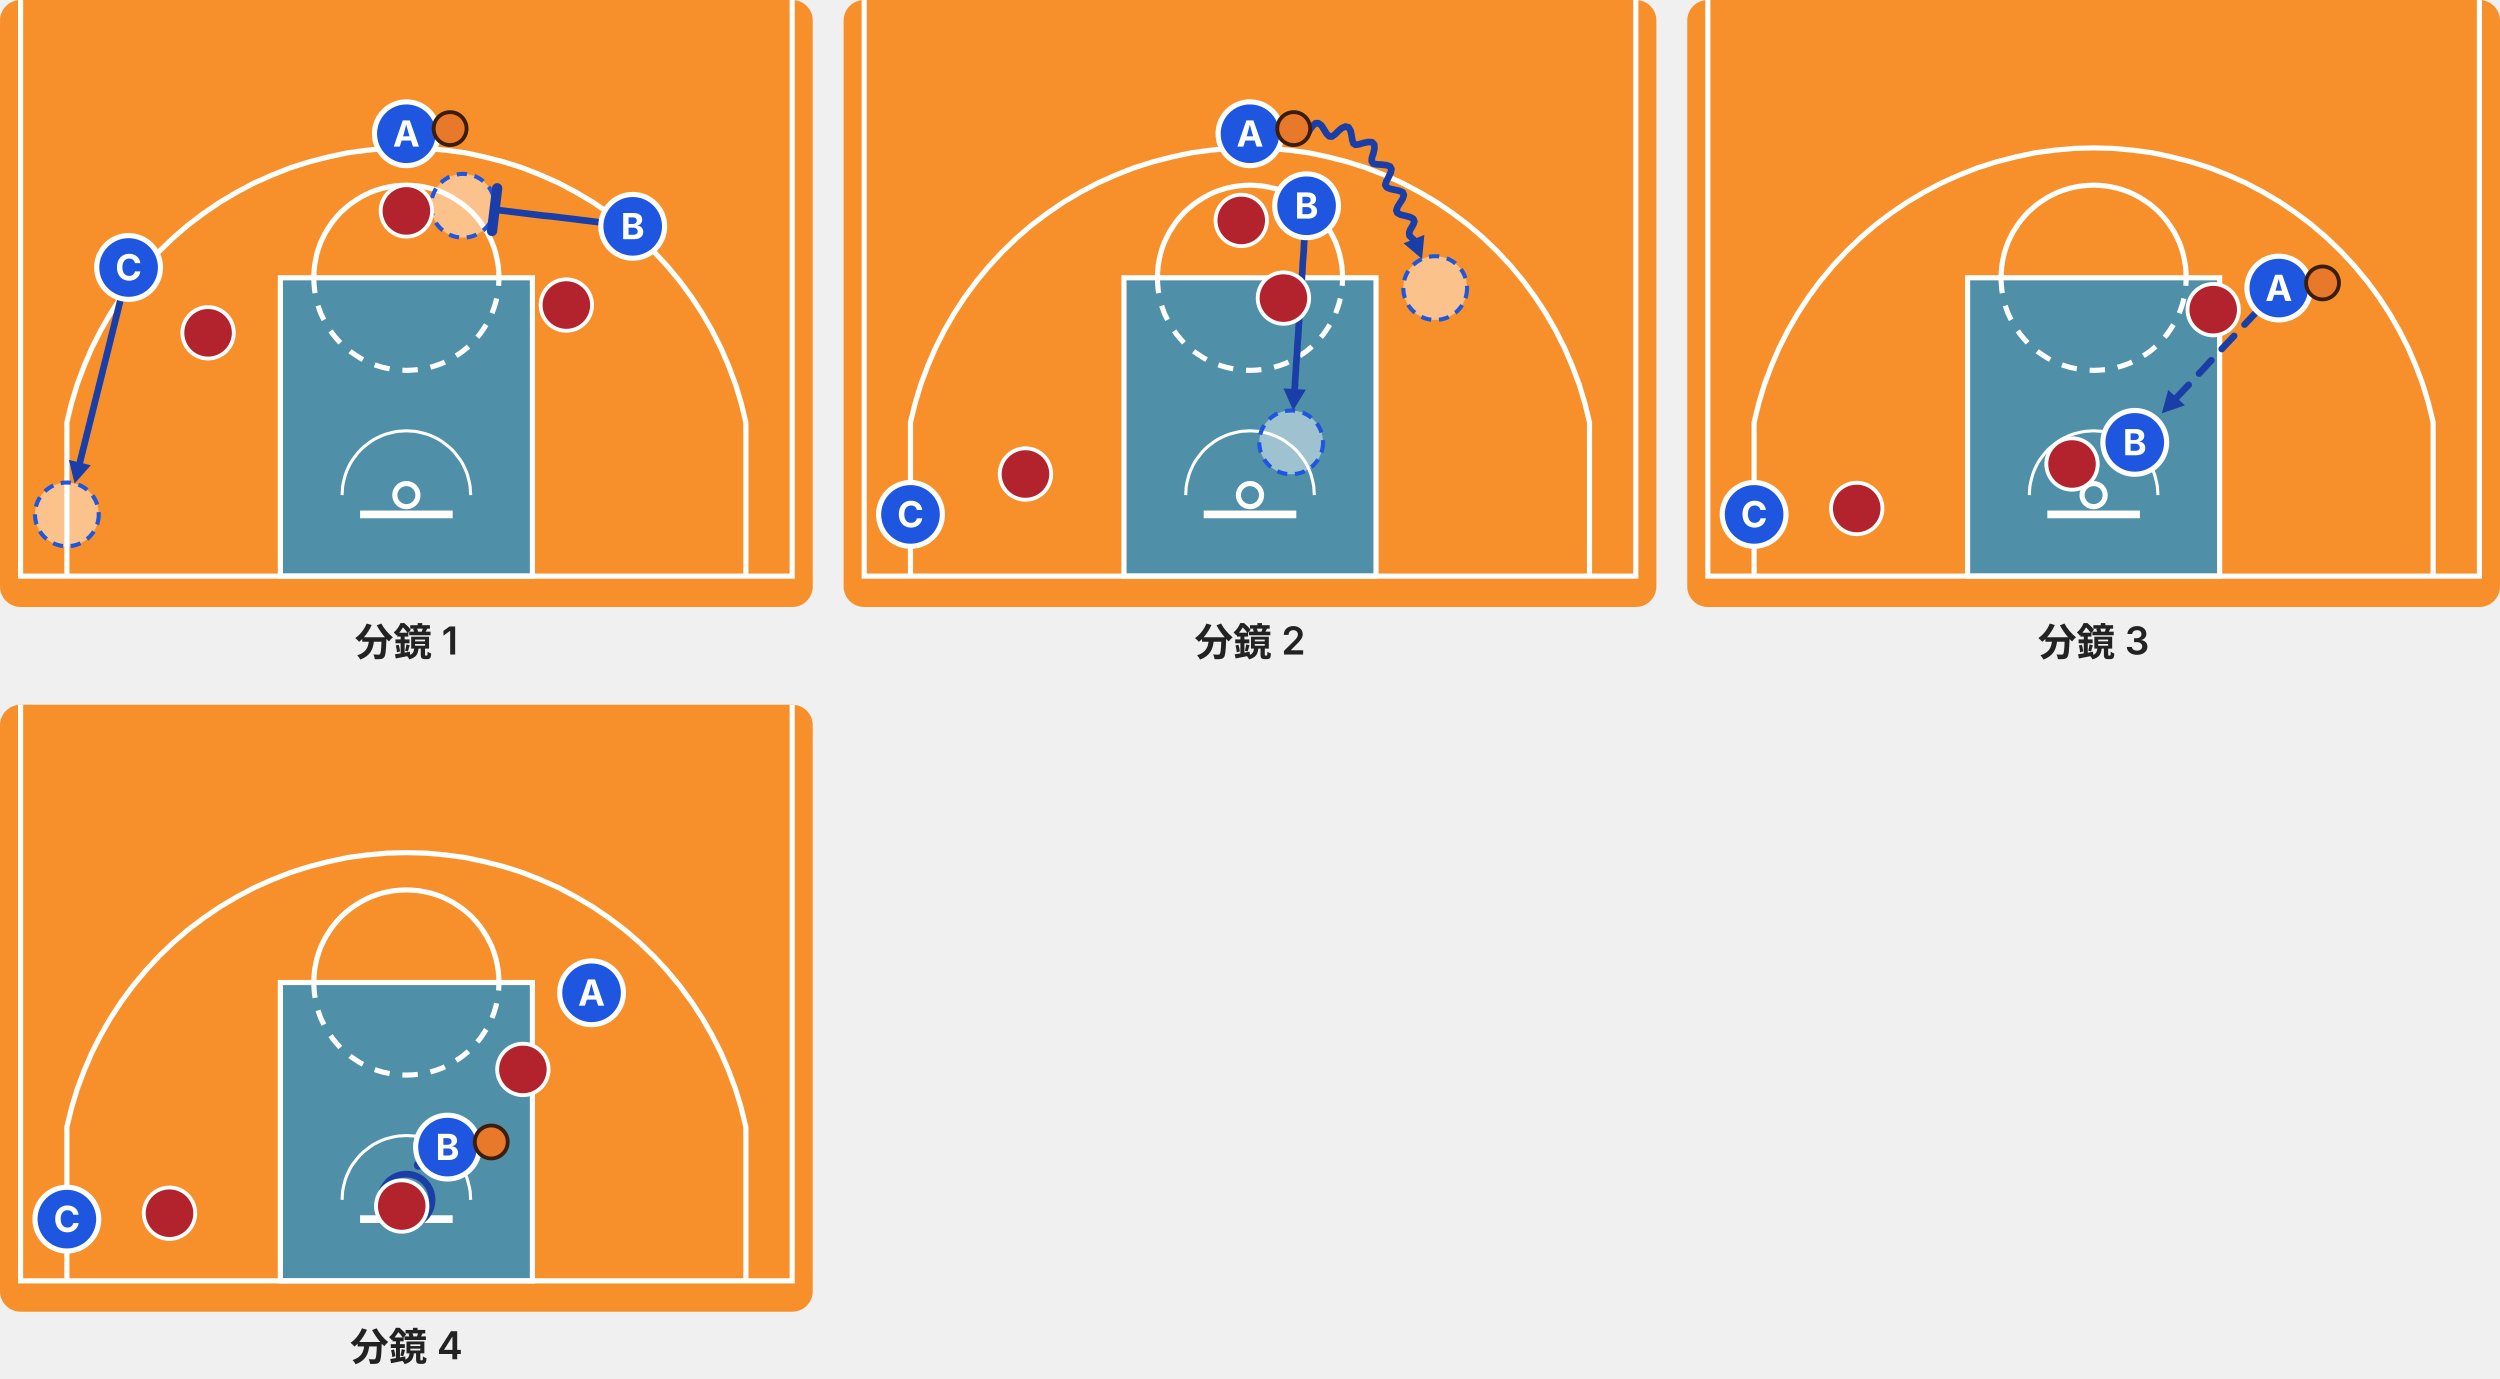
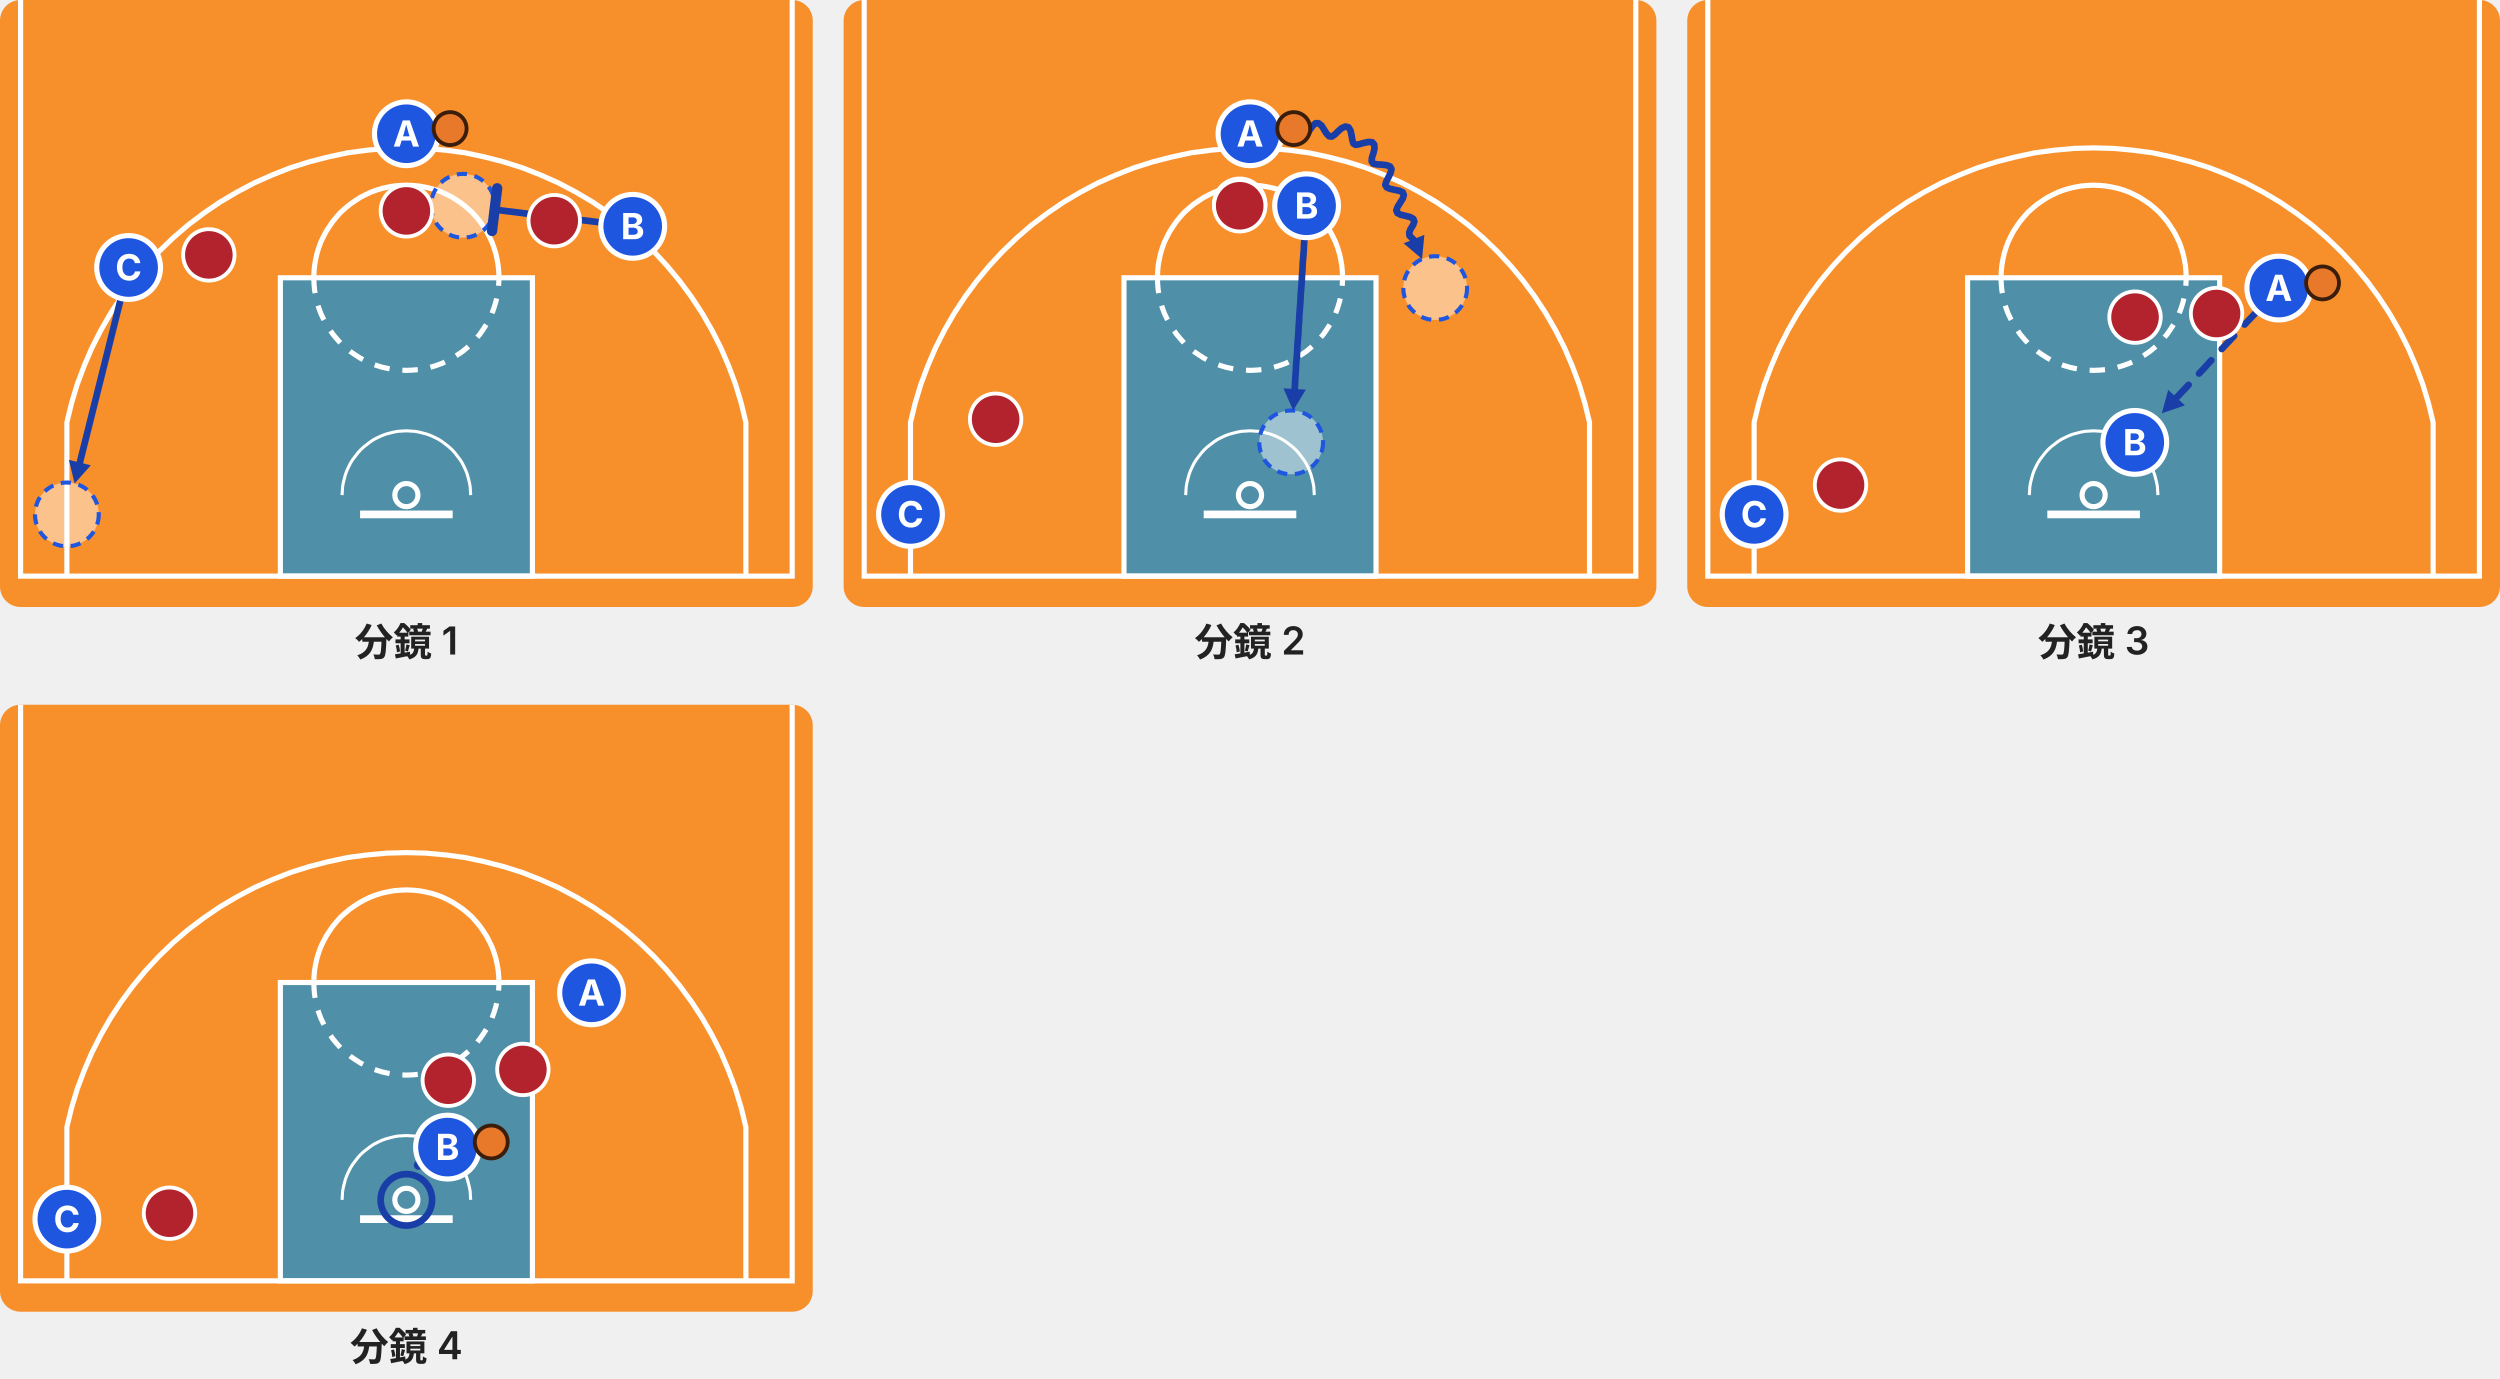
<svg xmlns="http://www.w3.org/2000/svg" viewBox="0 0 972.0 536.0" width="972.0" height="536.0" font-family="-apple-system, 'PingFang TC', 'Noto Sans TC', sans-serif">
  <g transform="translate(0,0)">
    <rect width="316.0" height="236.0" rx="8" fill="#f7902b" />
    <rect x="109.0" y="108.0" width="98.0" height="116.0" fill="#4f8fa8" stroke="#ffffff" stroke-width="2" />
    <polyline points="8.0,0.0 8.0,224.0 308.0,224.0 308.0,0.0" fill="none" stroke="#ffffff" stroke-width="2" />
    <polyline points="194.0,108.0 193.9,105.6 193.7,103.3 193.3,101.0 192.8,98.7 192.1,96.4 191.3,94.2 190.3,92.1 189.2,90.0 187.9,88.0 186.6,86.1 185.1,84.3 183.5,82.5 181.7,80.9 179.9,79.4 178.0,78.1 176.0,76.8 173.9,75.7 171.8,74.7 169.6,73.9 167.3,73.2 165.0,72.7 162.7,72.3 160.4,72.1 158.0,72.0 155.6,72.1 153.3,72.3 151.0,72.7 148.7,73.2 146.4,73.9 144.2,74.7 142.1,75.7 140.0,76.8 138.0,78.1 136.1,79.4 134.3,80.9 132.5,82.5 130.9,84.3 129.4,86.1 128.1,88.0 126.8,90.0 125.7,92.1 124.7,94.2 123.9,96.4 123.2,98.7 122.7,101.0 122.3,103.3 122.1,105.6 122.0,108.0" fill="none" stroke="#ffffff" stroke-width="2" />
    <polyline points="122.0,108.0 122.1,110.4 122.3,112.7 122.7,115.0 123.2,117.3 123.9,119.6 124.7,121.8 125.7,123.9 126.8,126.0 128.1,128.0 129.4,129.9 130.9,131.7 132.5,133.5 134.3,135.1 136.1,136.6 138.0,137.9 140.0,139.2 142.1,140.3 144.2,141.3 146.4,142.1 148.7,142.8 151.0,143.3 153.3,143.7 155.6,143.9 158.0,144.0 160.4,143.9 162.7,143.7 165.0,143.3 167.3,142.8 169.6,142.1 171.8,141.3 173.9,140.3 176.0,139.2 178.0,137.9 179.9,136.6 181.7,135.1 183.5,133.5 185.1,131.7 186.6,129.9 187.9,128.0 189.2,126.0 190.3,123.9 191.3,121.8 192.1,119.6 192.8,117.3 193.3,115.0 193.7,112.7 193.9,110.4 194.0,108.0" fill="none" stroke="#ffffff" stroke-width="2" stroke-dasharray="6 5" />
    <polyline points="290.0,224.0 290.0,164.2 288.2,156.8 286.0,149.5 283.3,142.3 280.3,135.3 276.8,128.4 273.0,121.8 268.8,115.4 264.3,109.3 259.4,103.4 254.2,97.8 248.7,92.5 242.9,87.5 236.8,82.9 230.5,78.6 223.9,74.7 217.1,71.1 210.1,68.0 203.0,65.2 195.7,62.9 188.3,61.0 180.8,59.4 173.3,58.4 165.6,57.7 158.0,57.5 150.4,57.7 142.7,58.4 135.2,59.4 127.7,61.0 120.3,62.9 113.0,65.2 105.9,68.0 98.9,71.1 92.1,74.7 85.5,78.6 79.2,82.9 73.1,87.5 67.3,92.5 61.8,97.8 56.6,103.4 51.7,109.3 47.2,115.4 43.0,121.8 39.2,128.4 35.7,135.3 32.7,142.3 30.0,149.5 27.8,156.8 26.0,164.2 26.0,224.0" fill="none" stroke="#ffffff" stroke-width="2" />
    <polyline points="183.0,192.5 182.9,190.9 182.8,189.2 182.5,187.6 182.1,186.0 181.7,184.5 181.1,182.9 180.4,181.4 179.7,180.0 178.8,178.6 177.8,177.3 176.8,176.0 175.7,174.8 174.5,173.7 173.2,172.7 171.9,171.7 170.5,170.8 169.1,170.1 167.6,169.4 166.0,168.8 164.5,168.4 162.9,168.0 161.3,167.7 159.6,167.6 158.0,167.5 156.4,167.6 154.7,167.7 153.1,168.0 151.5,168.4 150.0,168.8 148.4,169.4 146.9,170.1 145.5,170.8 144.1,171.7 142.8,172.7 141.5,173.7 140.3,174.8 139.2,176.0 138.2,177.3 137.2,178.6 136.3,180.0 135.6,181.4 134.9,182.9 134.3,184.5 133.9,186.0 133.5,187.6 133.2,189.2 133.1,190.9 133.0,192.5" fill="none" stroke="#ffffff" stroke-width="1.2" />
    <line x1="140.0" y1="200.0" x2="176.0" y2="200.0" stroke="#ffffff" stroke-width="3" />
    <circle cx="158.0" cy="192.5" r="4.5" fill="none" stroke="#ffffff" stroke-width="2" />
    <circle cx="180.0" cy="80.0" r="12.4" fill="#ffffff" fill-opacity="0.45" stroke="#1f56e0" stroke-width="1.6" stroke-dasharray="4 3" />
    <circle cx="26.0" cy="200.0" r="12.4" fill="#ffffff" fill-opacity="0.45" stroke="#1f56e0" stroke-width="1.6" stroke-dasharray="4 3" />
    <polyline points="233.7,86.5 231.3,86.2 228.9,85.9 226.4,85.6 224.0,85.3 221.6,85.0 219.1,84.7 216.7,84.4 214.2,84.1 211.8,83.9 209.3,83.6 206.9,83.3 204.4,83.0 202.0,82.7 199.6,82.4 197.1,82.1 194.7,81.8 192.3,81.5" fill="none" stroke="#1a3ea8" stroke-width="2.6" stroke-linecap="round" stroke-linejoin="round" />
    <line x1="191.3" y1="89.8" x2="193.3" y2="73.2" stroke="#1a3ea8" stroke-width="4" stroke-linecap="round" />
    <polyline points="47.0,116.0 46.4,118.4 45.8,120.8 45.2,123.2 44.6,125.6 44.0,128.0 43.4,130.4 42.8,132.8 42.2,135.2 41.6,137.6 41.0,140.0 40.4,142.4 39.8,144.8 39.2,147.2 38.6,149.6 38.0,152.0 37.4,154.4 36.8,156.8 36.2,159.2 35.6,161.6 35.0,164.0 34.4,166.4 33.8,168.8 33.2,171.2 32.6,173.6 32.0,176.0 31.4,178.4 30.8,180.8 30.7,181.4" fill="none" stroke="#1a3ea8" stroke-width="2.6" stroke-linecap="round" stroke-linejoin="round" />
    <polygon points="29.0,188.0 35.3,180.9 26.8,178.8" fill="#1a3ea8" />
    <circle cx="158.0" cy="82.0" r="10.0" fill="#b3232d" stroke="#fff" stroke-width="1.5" />
-     <circle cx="220.2" cy="118.6" r="10.0" fill="#b3232d" stroke="#fff" stroke-width="1.5" />
-     <circle cx="80.9" cy="129.4" r="10.0" fill="#b3232d" stroke="#fff" stroke-width="1.5" />
+     <circle cx="215.5" cy="85.8" r="10.0" fill="#b3232d" stroke="#fff" stroke-width="1.5" />
+     <circle cx="81.2" cy="99.1" r="10.0" fill="#b3232d" stroke="#fff" stroke-width="1.5" />
    <circle cx="158.0" cy="52.0" r="12.4" fill="#1f56e0" stroke="#fff" stroke-width="2" />
    <text x="158.0" y="57.0" font-size="14" font-weight="700" fill="#fff" text-anchor="middle">A</text>
    <circle cx="246.0" cy="88.0" r="12.4" fill="#1f56e0" stroke="#fff" stroke-width="2" />
    <text x="246.0" y="93.0" font-size="14" font-weight="700" fill="#fff" text-anchor="middle">B</text>
    <circle cx="50.0" cy="104.0" r="12.4" fill="#1f56e0" stroke="#fff" stroke-width="2" />
    <text x="50.0" y="109.0" font-size="14" font-weight="700" fill="#fff" text-anchor="middle">C</text>
    <circle cx="175.0" cy="50.0" r="6.4" fill="#e8782a" stroke="#3b1d0b" stroke-width="1.5" />
    <text x="158.0" y="255.0" font-size="15" font-weight="600" fill="#222" text-anchor="middle">分鏡 1</text>
  </g>
  <g transform="translate(328,0)">
    <rect width="316.0" height="236.0" rx="8" fill="#f7902b" />
    <rect x="109.0" y="108.0" width="98.0" height="116.0" fill="#4f8fa8" stroke="#ffffff" stroke-width="2" />
    <polyline points="8.0,0.0 8.0,224.0 308.0,224.0 308.0,0.0" fill="none" stroke="#ffffff" stroke-width="2" />
    <polyline points="194.0,108.0 193.9,105.6 193.7,103.3 193.3,101.0 192.8,98.7 192.1,96.4 191.3,94.2 190.3,92.1 189.2,90.0 187.9,88.0 186.6,86.1 185.1,84.3 183.5,82.5 181.7,80.9 179.9,79.4 178.0,78.1 176.0,76.8 173.9,75.7 171.8,74.7 169.6,73.9 167.3,73.2 165.0,72.7 162.7,72.3 160.4,72.1 158.0,72.0 155.6,72.1 153.3,72.3 151.0,72.7 148.7,73.2 146.4,73.9 144.2,74.7 142.1,75.7 140.0,76.8 138.0,78.1 136.1,79.4 134.3,80.9 132.5,82.5 130.9,84.3 129.4,86.1 128.1,88.0 126.8,90.0 125.7,92.1 124.7,94.2 123.9,96.4 123.2,98.7 122.7,101.0 122.3,103.3 122.1,105.6 122.0,108.0" fill="none" stroke="#ffffff" stroke-width="2" />
    <polyline points="122.0,108.0 122.1,110.4 122.3,112.7 122.7,115.0 123.2,117.3 123.9,119.6 124.7,121.8 125.7,123.9 126.8,126.0 128.1,128.0 129.4,129.9 130.9,131.7 132.5,133.5 134.3,135.1 136.1,136.6 138.0,137.9 140.0,139.2 142.1,140.3 144.2,141.3 146.4,142.1 148.7,142.8 151.0,143.3 153.3,143.7 155.6,143.9 158.0,144.0 160.4,143.9 162.7,143.7 165.0,143.3 167.3,142.8 169.6,142.1 171.8,141.3 173.9,140.3 176.0,139.2 178.0,137.9 179.9,136.6 181.7,135.1 183.5,133.5 185.1,131.7 186.6,129.9 187.9,128.0 189.2,126.0 190.3,123.9 191.3,121.8 192.1,119.6 192.8,117.3 193.3,115.0 193.7,112.7 193.9,110.4 194.0,108.0" fill="none" stroke="#ffffff" stroke-width="2" stroke-dasharray="6 5" />
    <polyline points="290.0,224.0 290.0,164.2 288.2,156.8 286.0,149.5 283.3,142.3 280.3,135.3 276.8,128.4 273.0,121.8 268.8,115.4 264.3,109.3 259.4,103.4 254.2,97.8 248.7,92.5 242.9,87.5 236.8,82.9 230.5,78.6 223.9,74.7 217.1,71.1 210.1,68.0 203.0,65.2 195.7,62.9 188.3,61.0 180.8,59.4 173.3,58.4 165.6,57.7 158.0,57.5 150.4,57.7 142.7,58.4 135.2,59.4 127.7,61.0 120.3,62.9 113.0,65.2 105.9,68.0 98.9,71.1 92.1,74.7 85.5,78.6 79.2,82.9 73.1,87.5 67.3,92.5 61.8,97.8 56.6,103.4 51.7,109.3 47.2,115.4 43.0,121.8 39.2,128.4 35.7,135.3 32.7,142.3 30.0,149.5 27.8,156.8 26.0,164.2 26.0,224.0" fill="none" stroke="#ffffff" stroke-width="2" />
    <polyline points="183.0,192.5 182.9,190.9 182.8,189.2 182.5,187.6 182.1,186.0 181.7,184.5 181.1,182.9 180.4,181.4 179.7,180.0 178.8,178.6 177.8,177.3 176.8,176.0 175.7,174.8 174.5,173.7 173.2,172.7 171.9,171.7 170.5,170.8 169.1,170.1 167.6,169.4 166.0,168.8 164.5,168.4 162.9,168.0 161.3,167.7 159.6,167.6 158.0,167.5 156.4,167.6 154.7,167.7 153.1,168.0 151.5,168.4 150.0,168.8 148.4,169.4 146.9,170.1 145.5,170.8 144.1,171.7 142.8,172.7 141.5,173.7 140.3,174.8 139.2,176.0 138.2,177.3 137.2,178.6 136.3,180.0 135.6,181.4 134.9,182.9 134.3,184.5 133.9,186.0 133.5,187.6 133.2,189.2 133.1,190.9 133.0,192.5" fill="none" stroke="#ffffff" stroke-width="1.2" />
    <line x1="140.0" y1="200.0" x2="176.0" y2="200.0" stroke="#ffffff" stroke-width="3" />
    <circle cx="158.0" cy="192.5" r="4.5" fill="none" stroke="#ffffff" stroke-width="2" />
    <circle cx="230.0" cy="112.0" r="12.4" fill="#ffffff" fill-opacity="0.45" stroke="#1f56e0" stroke-width="1.6" stroke-dasharray="4 3" />
    <circle cx="174.0" cy="172.0" r="12.4" fill="#ffffff" fill-opacity="0.45" stroke="#1f56e0" stroke-width="1.6" stroke-dasharray="4 3" />
    <polyline points="170.4,51.4 171.4,51.1 172.5,50.4 173.5,49.9 174.7,50.0 175.8,50.9 177.1,52.2 178.2,53.1 179.3,53.1 180.3,52.0 181.3,50.4 182.4,48.9 183.5,47.9 184.6,47.9 185.8,48.8 186.8,50.4 187.8,52.0 188.8,53.0 189.8,53.1 191.0,52.3 192.3,51.0 193.7,49.8 195.1,49.2 196.3,49.5 197.1,50.8 197.5,52.7 197.8,54.5 198.2,55.8 199.0,56.3 200.4,56.1 202.1,55.6 204.0,55.2 205.5,55.3 206.3,56.2 206.4,57.7 206.0,59.5 205.4,61.3 205.3,62.7 205.9,63.6 207.3,63.9 209.1,64.0 211.0,64.2 212.4,64.7 213.0,65.7 212.7,67.1 211.9,68.8 211.0,70.5 210.6,71.9 211.1,72.8 212.4,73.4 214.2,73.8 216.1,74.2 217.4,74.8 217.8,75.8 217.4,77.2 216.4,78.8 215.4,80.4 214.9,81.8 215.3,82.8 216.6,83.5 218.4,83.9 220.3,84.4 221.5,85.1 221.9,86.1 221.4,87.5 220.4,89.1 219.9,90.4 220.0,91.6 220.8,92.4 221.7,93.3 222.4,94.2 222.4,94.4" fill="none" stroke="#1a3ea8" stroke-width="2.6" stroke-linecap="round" stroke-linejoin="round" />
    <polygon points="224.9,100.7 225.8,91.3 217.7,94.6" fill="#1a3ea8" />
    <polyline points="179.2,92.4 179.2,92.4 179.0,94.9 178.9,97.4 178.7,99.9 178.5,102.4 178.4,104.9 178.2,107.4 178.1,109.8 177.9,112.3 177.7,114.8 177.6,117.3 177.4,119.8 177.2,122.3 177.1,124.8 176.9,127.2 176.8,129.7 176.6,132.2 176.4,134.7 176.3,137.2 176.1,139.7 175.9,142.2 175.8,144.6 175.6,147.1 175.5,149.6 175.3,152.1 175.2,152.8" fill="none" stroke="#1a3ea8" stroke-width="2.6" stroke-linecap="round" stroke-linejoin="round" />
    <polygon points="174.8,159.6 179.7,151.5 171.0,151.0" fill="#1a3ea8" />
-     <circle cx="154.6" cy="85.7" r="10.0" fill="#b3232d" stroke="#fff" stroke-width="1.5" />
-     <circle cx="171.0" cy="115.9" r="10.0" fill="#b3232d" stroke="#fff" stroke-width="1.5" />
-     <circle cx="70.7" cy="184.3" r="10.0" fill="#b3232d" stroke="#fff" stroke-width="1.5" />
+     <circle cx="154.0" cy="79.4" r="10.0" fill="#b3232d" stroke="#fff" stroke-width="1.5" />
+     <circle cx="154.0" cy="80.0" r="10.0" fill="#b3232d" stroke="#fff" stroke-width="1.5" />
+     <circle cx="59.1" cy="163.0" r="10.0" fill="#b3232d" stroke="#fff" stroke-width="1.5" />
    <circle cx="158.0" cy="52.0" r="12.4" fill="#1f56e0" stroke="#fff" stroke-width="2" />
    <text x="158.0" y="57.0" font-size="14" font-weight="700" fill="#fff" text-anchor="middle">A</text>
    <circle cx="180.0" cy="80.0" r="12.4" fill="#1f56e0" stroke="#fff" stroke-width="2" />
    <text x="180.0" y="85.0" font-size="14" font-weight="700" fill="#fff" text-anchor="middle">B</text>
    <circle cx="26.0" cy="200.0" r="12.4" fill="#1f56e0" stroke="#fff" stroke-width="2" />
    <text x="26.0" y="205.0" font-size="14" font-weight="700" fill="#fff" text-anchor="middle">C</text>
    <circle cx="175.0" cy="50.0" r="6.4" fill="#e8782a" stroke="#3b1d0b" stroke-width="1.5" />
    <text x="158.0" y="255.0" font-size="15" font-weight="600" fill="#222" text-anchor="middle">分鏡 2</text>
  </g>
  <g transform="translate(656,0)">
    <rect width="316.0" height="236.0" rx="8" fill="#f7902b" />
    <rect x="109.0" y="108.0" width="98.0" height="116.0" fill="#4f8fa8" stroke="#ffffff" stroke-width="2" />
    <polyline points="8.0,0.0 8.0,224.0 308.0,224.0 308.0,0.0" fill="none" stroke="#ffffff" stroke-width="2" />
    <polyline points="194.0,108.0 193.9,105.6 193.7,103.3 193.3,101.0 192.8,98.7 192.1,96.4 191.3,94.2 190.3,92.1 189.2,90.0 187.9,88.0 186.6,86.1 185.1,84.3 183.5,82.5 181.7,80.9 179.9,79.4 178.0,78.1 176.0,76.8 173.9,75.7 171.8,74.7 169.6,73.9 167.3,73.2 165.0,72.7 162.7,72.3 160.4,72.1 158.0,72.0 155.6,72.1 153.3,72.3 151.0,72.7 148.7,73.2 146.4,73.9 144.2,74.7 142.1,75.7 140.0,76.8 138.0,78.1 136.1,79.4 134.3,80.9 132.5,82.5 130.9,84.3 129.4,86.1 128.1,88.0 126.8,90.0 125.7,92.1 124.7,94.2 123.9,96.4 123.2,98.7 122.7,101.0 122.3,103.3 122.1,105.6 122.0,108.0" fill="none" stroke="#ffffff" stroke-width="2" />
    <polyline points="122.0,108.0 122.1,110.4 122.3,112.7 122.7,115.0 123.2,117.3 123.9,119.6 124.7,121.8 125.7,123.9 126.8,126.0 128.1,128.0 129.4,129.9 130.9,131.7 132.5,133.5 134.3,135.1 136.1,136.6 138.0,137.9 140.0,139.2 142.1,140.3 144.2,141.3 146.4,142.1 148.7,142.8 151.0,143.3 153.3,143.7 155.6,143.9 158.0,144.0 160.4,143.9 162.7,143.7 165.0,143.3 167.3,142.8 169.6,142.1 171.8,141.3 173.9,140.3 176.0,139.2 178.0,137.9 179.9,136.6 181.7,135.1 183.5,133.5 185.1,131.7 186.6,129.9 187.9,128.0 189.2,126.0 190.3,123.9 191.3,121.8 192.1,119.6 192.8,117.3 193.3,115.0 193.7,112.7 193.9,110.4 194.0,108.0" fill="none" stroke="#ffffff" stroke-width="2" stroke-dasharray="6 5" />
    <polyline points="290.0,224.0 290.0,164.2 288.2,156.8 286.0,149.5 283.3,142.3 280.3,135.3 276.8,128.4 273.0,121.8 268.8,115.4 264.3,109.3 259.4,103.4 254.2,97.8 248.7,92.5 242.9,87.5 236.8,82.9 230.5,78.6 223.9,74.7 217.1,71.1 210.1,68.0 203.0,65.2 195.7,62.9 188.3,61.0 180.8,59.4 173.3,58.4 165.6,57.7 158.0,57.5 150.4,57.7 142.7,58.4 135.2,59.4 127.7,61.0 120.3,62.9 113.0,65.2 105.9,68.0 98.9,71.1 92.1,74.7 85.5,78.6 79.2,82.9 73.1,87.5 67.3,92.5 61.8,97.8 56.6,103.4 51.7,109.3 47.2,115.4 43.0,121.8 39.2,128.4 35.7,135.3 32.7,142.3 30.0,149.5 27.8,156.8 26.0,164.2 26.0,224.0" fill="none" stroke="#ffffff" stroke-width="2" />
    <polyline points="183.0,192.5 182.9,190.9 182.8,189.2 182.5,187.6 182.1,186.0 181.7,184.5 181.1,182.9 180.4,181.4 179.7,180.0 178.8,178.6 177.8,177.3 176.8,176.0 175.7,174.8 174.5,173.7 173.2,172.7 171.9,171.7 170.5,170.8 169.1,170.1 167.6,169.4 166.0,168.8 164.5,168.4 162.9,168.0 161.3,167.7 159.6,167.6 158.0,167.5 156.4,167.6 154.7,167.7 153.1,168.0 151.5,168.4 150.0,168.8 148.4,169.4 146.9,170.1 145.5,170.8 144.1,171.7 142.8,172.7 141.5,173.7 140.3,174.8 139.2,176.0 138.2,177.3 137.2,178.6 136.3,180.0 135.6,181.4 134.9,182.9 134.3,184.5 133.9,186.0 133.5,187.6 133.2,189.2 133.1,190.9 133.0,192.5" fill="none" stroke="#ffffff" stroke-width="1.2" />
    <line x1="140.0" y1="200.0" x2="176.0" y2="200.0" stroke="#ffffff" stroke-width="3" />
    <circle cx="158.0" cy="192.5" r="4.5" fill="none" stroke="#ffffff" stroke-width="2" />
    <polyline points="221.5,121.1 221.5,121.1 219.8,122.9 218.1,124.7 216.4,126.5 214.7,128.4 213.0,130.2 211.3,132.0 209.6,133.8 207.9,135.6 206.2,137.5 204.5,139.3 202.8,141.1 201.2,142.9 199.5,144.7 197.8,146.5 196.1,148.4 194.4,150.2 192.7,152.0 191.0,153.8 189.3,155.6 189.1,155.8" fill="none" stroke="#1a3ea8" stroke-width="2.6" stroke-linecap="round" stroke-linejoin="round" stroke-dasharray="7 6" />
    <polygon points="184.5,160.7 193.5,157.6 187.0,151.6" fill="#1a3ea8" />
-     <circle cx="149.6" cy="180.4" r="10.0" fill="#b3232d" stroke="#fff" stroke-width="1.5" />
-     <circle cx="204.5" cy="120.4" r="10.0" fill="#b3232d" stroke="#fff" stroke-width="1.5" />
-     <circle cx="65.9" cy="197.7" r="10.0" fill="#b3232d" stroke="#fff" stroke-width="1.5" />
+     <circle cx="174.1" cy="123.3" r="10.0" fill="#b3232d" stroke="#fff" stroke-width="1.5" />
+     <circle cx="205.8" cy="121.9" r="10.0" fill="#b3232d" stroke="#fff" stroke-width="1.5" />
+     <circle cx="59.6" cy="188.6" r="10.0" fill="#b3232d" stroke="#fff" stroke-width="1.5" />
    <circle cx="230.0" cy="112.0" r="12.4" fill="#1f56e0" stroke="#fff" stroke-width="2" />
    <text x="230.0" y="117.0" font-size="14" font-weight="700" fill="#fff" text-anchor="middle">A</text>
    <circle cx="174.0" cy="172.0" r="12.4" fill="#1f56e0" stroke="#fff" stroke-width="2" />
    <text x="174.0" y="177.0" font-size="14" font-weight="700" fill="#fff" text-anchor="middle">B</text>
    <circle cx="26.0" cy="200.0" r="12.4" fill="#1f56e0" stroke="#fff" stroke-width="2" />
    <text x="26.0" y="205.0" font-size="14" font-weight="700" fill="#fff" text-anchor="middle">C</text>
    <circle cx="247.0" cy="110.0" r="6.4" fill="#e8782a" stroke="#3b1d0b" stroke-width="1.5" />
    <text x="158.0" y="255.0" font-size="15" font-weight="600" fill="#222" text-anchor="middle">分鏡 3</text>
  </g>
  <g transform="translate(0,274)">
    <rect width="316.0" height="236.0" rx="8" fill="#f7902b" />
    <rect x="109.0" y="108.0" width="98.0" height="116.0" fill="#4f8fa8" stroke="#ffffff" stroke-width="2" />
    <polyline points="8.0,0.0 8.0,224.0 308.0,224.0 308.0,0.0" fill="none" stroke="#ffffff" stroke-width="2" />
    <polyline points="194.0,108.0 193.9,105.6 193.7,103.3 193.3,101.0 192.8,98.7 192.1,96.4 191.3,94.2 190.3,92.1 189.2,90.0 187.9,88.0 186.6,86.1 185.1,84.3 183.5,82.5 181.7,80.9 179.9,79.4 178.0,78.1 176.0,76.8 173.9,75.7 171.8,74.7 169.6,73.9 167.3,73.2 165.0,72.7 162.7,72.3 160.4,72.1 158.0,72.0 155.6,72.1 153.3,72.3 151.0,72.7 148.7,73.2 146.4,73.9 144.2,74.7 142.1,75.7 140.0,76.8 138.0,78.1 136.1,79.4 134.3,80.9 132.5,82.5 130.9,84.3 129.4,86.1 128.1,88.0 126.8,90.0 125.7,92.1 124.7,94.2 123.9,96.4 123.2,98.7 122.7,101.0 122.3,103.3 122.1,105.6 122.0,108.0" fill="none" stroke="#ffffff" stroke-width="2" />
    <polyline points="122.0,108.0 122.1,110.4 122.3,112.7 122.7,115.0 123.2,117.3 123.9,119.6 124.7,121.8 125.7,123.9 126.8,126.0 128.1,128.0 129.4,129.9 130.9,131.7 132.5,133.5 134.3,135.1 136.1,136.6 138.0,137.9 140.0,139.2 142.1,140.3 144.2,141.3 146.4,142.1 148.7,142.8 151.0,143.3 153.3,143.7 155.6,143.9 158.0,144.0 160.4,143.9 162.7,143.7 165.0,143.3 167.3,142.8 169.6,142.1 171.8,141.3 173.9,140.3 176.0,139.2 178.0,137.9 179.9,136.6 181.7,135.1 183.5,133.5 185.1,131.7 186.6,129.9 187.9,128.0 189.2,126.0 190.3,123.9 191.3,121.8 192.1,119.6 192.8,117.3 193.3,115.0 193.7,112.7 193.9,110.4 194.0,108.0" fill="none" stroke="#ffffff" stroke-width="2" stroke-dasharray="6 5" />
    <polyline points="290.0,224.0 290.0,164.2 288.2,156.8 286.0,149.5 283.3,142.3 280.3,135.3 276.8,128.4 273.0,121.8 268.8,115.4 264.3,109.3 259.4,103.4 254.2,97.8 248.7,92.5 242.9,87.5 236.8,82.9 230.5,78.6 223.9,74.7 217.1,71.1 210.1,68.0 203.0,65.2 195.7,62.9 188.3,61.0 180.8,59.4 173.3,58.4 165.6,57.7 158.0,57.5 150.4,57.7 142.7,58.4 135.2,59.4 127.7,61.0 120.3,62.9 113.0,65.2 105.9,68.0 98.9,71.1 92.1,74.7 85.5,78.6 79.2,82.9 73.1,87.5 67.3,92.5 61.8,97.8 56.6,103.4 51.7,109.3 47.2,115.4 43.0,121.8 39.2,128.4 35.7,135.3 32.7,142.3 30.0,149.5 27.8,156.8 26.0,164.2 26.0,224.0" fill="none" stroke="#ffffff" stroke-width="2" />
    <polyline points="183.0,192.5 182.9,190.9 182.8,189.2 182.5,187.6 182.1,186.0 181.7,184.5 181.1,182.9 180.4,181.4 179.7,180.0 178.8,178.6 177.8,177.3 176.8,176.0 175.7,174.8 174.5,173.7 173.2,172.7 171.9,171.7 170.5,170.8 169.1,170.1 167.6,169.4 166.0,168.8 164.5,168.4 162.9,168.0 161.3,167.7 159.6,167.6 158.0,167.5 156.4,167.6 154.7,167.7 153.1,168.0 151.5,168.4 150.0,168.8 148.4,169.4 146.9,170.1 145.5,170.8 144.1,171.7 142.8,172.7 141.5,173.7 140.3,174.8 139.2,176.0 138.2,177.3 137.2,178.6 136.3,180.0 135.6,181.4 134.9,182.9 134.3,184.5 133.9,186.0 133.5,187.6 133.2,189.2 133.1,190.9 133.0,192.5" fill="none" stroke="#ffffff" stroke-width="1.2" />
    <line x1="140.0" y1="200.0" x2="176.0" y2="200.0" stroke="#ffffff" stroke-width="3" />
    <circle cx="158.0" cy="192.5" r="4.5" fill="none" stroke="#ffffff" stroke-width="2" />
    <polyline points="163.4,178.3 162.3,179.4 161.2,181.2 160.5,182.8" fill="none" stroke="#1a3ea8" stroke-width="3.6" stroke-linecap="round" stroke-linejoin="round" stroke-dasharray="1 6" />
    <circle cx="158.0" cy="192.5" r="10.0" fill="none" stroke="#1a3ea8" stroke-width="2.6" />
-     <circle cx="156.2" cy="194.9" r="10.0" fill="#b3232d" stroke="#fff" stroke-width="1.5" />
+     <circle cx="174.3" cy="146.0" r="10.0" fill="#b3232d" stroke="#fff" stroke-width="1.5" />
    <circle cx="203.3" cy="141.8" r="10.0" fill="#b3232d" stroke="#fff" stroke-width="1.5" />
    <circle cx="65.9" cy="197.7" r="10.0" fill="#b3232d" stroke="#fff" stroke-width="1.5" />
    <circle cx="230.0" cy="112.0" r="12.4" fill="#1f56e0" stroke="#fff" stroke-width="2" />
    <text x="230.0" y="117.0" font-size="14" font-weight="700" fill="#fff" text-anchor="middle">A</text>
    <circle cx="174.0" cy="172.0" r="12.4" fill="#1f56e0" stroke="#fff" stroke-width="2" />
    <text x="174.0" y="177.0" font-size="14" font-weight="700" fill="#fff" text-anchor="middle">B</text>
    <circle cx="26.0" cy="200.0" r="12.4" fill="#1f56e0" stroke="#fff" stroke-width="2" />
    <text x="26.0" y="205.0" font-size="14" font-weight="700" fill="#fff" text-anchor="middle">C</text>
    <circle cx="191.0" cy="170.0" r="6.4" fill="#e8782a" stroke="#3b1d0b" stroke-width="1.5" />
    <text x="158.0" y="255.0" font-size="15" font-weight="600" fill="#222" text-anchor="middle">分鏡 4</text>
  </g>
</svg>
